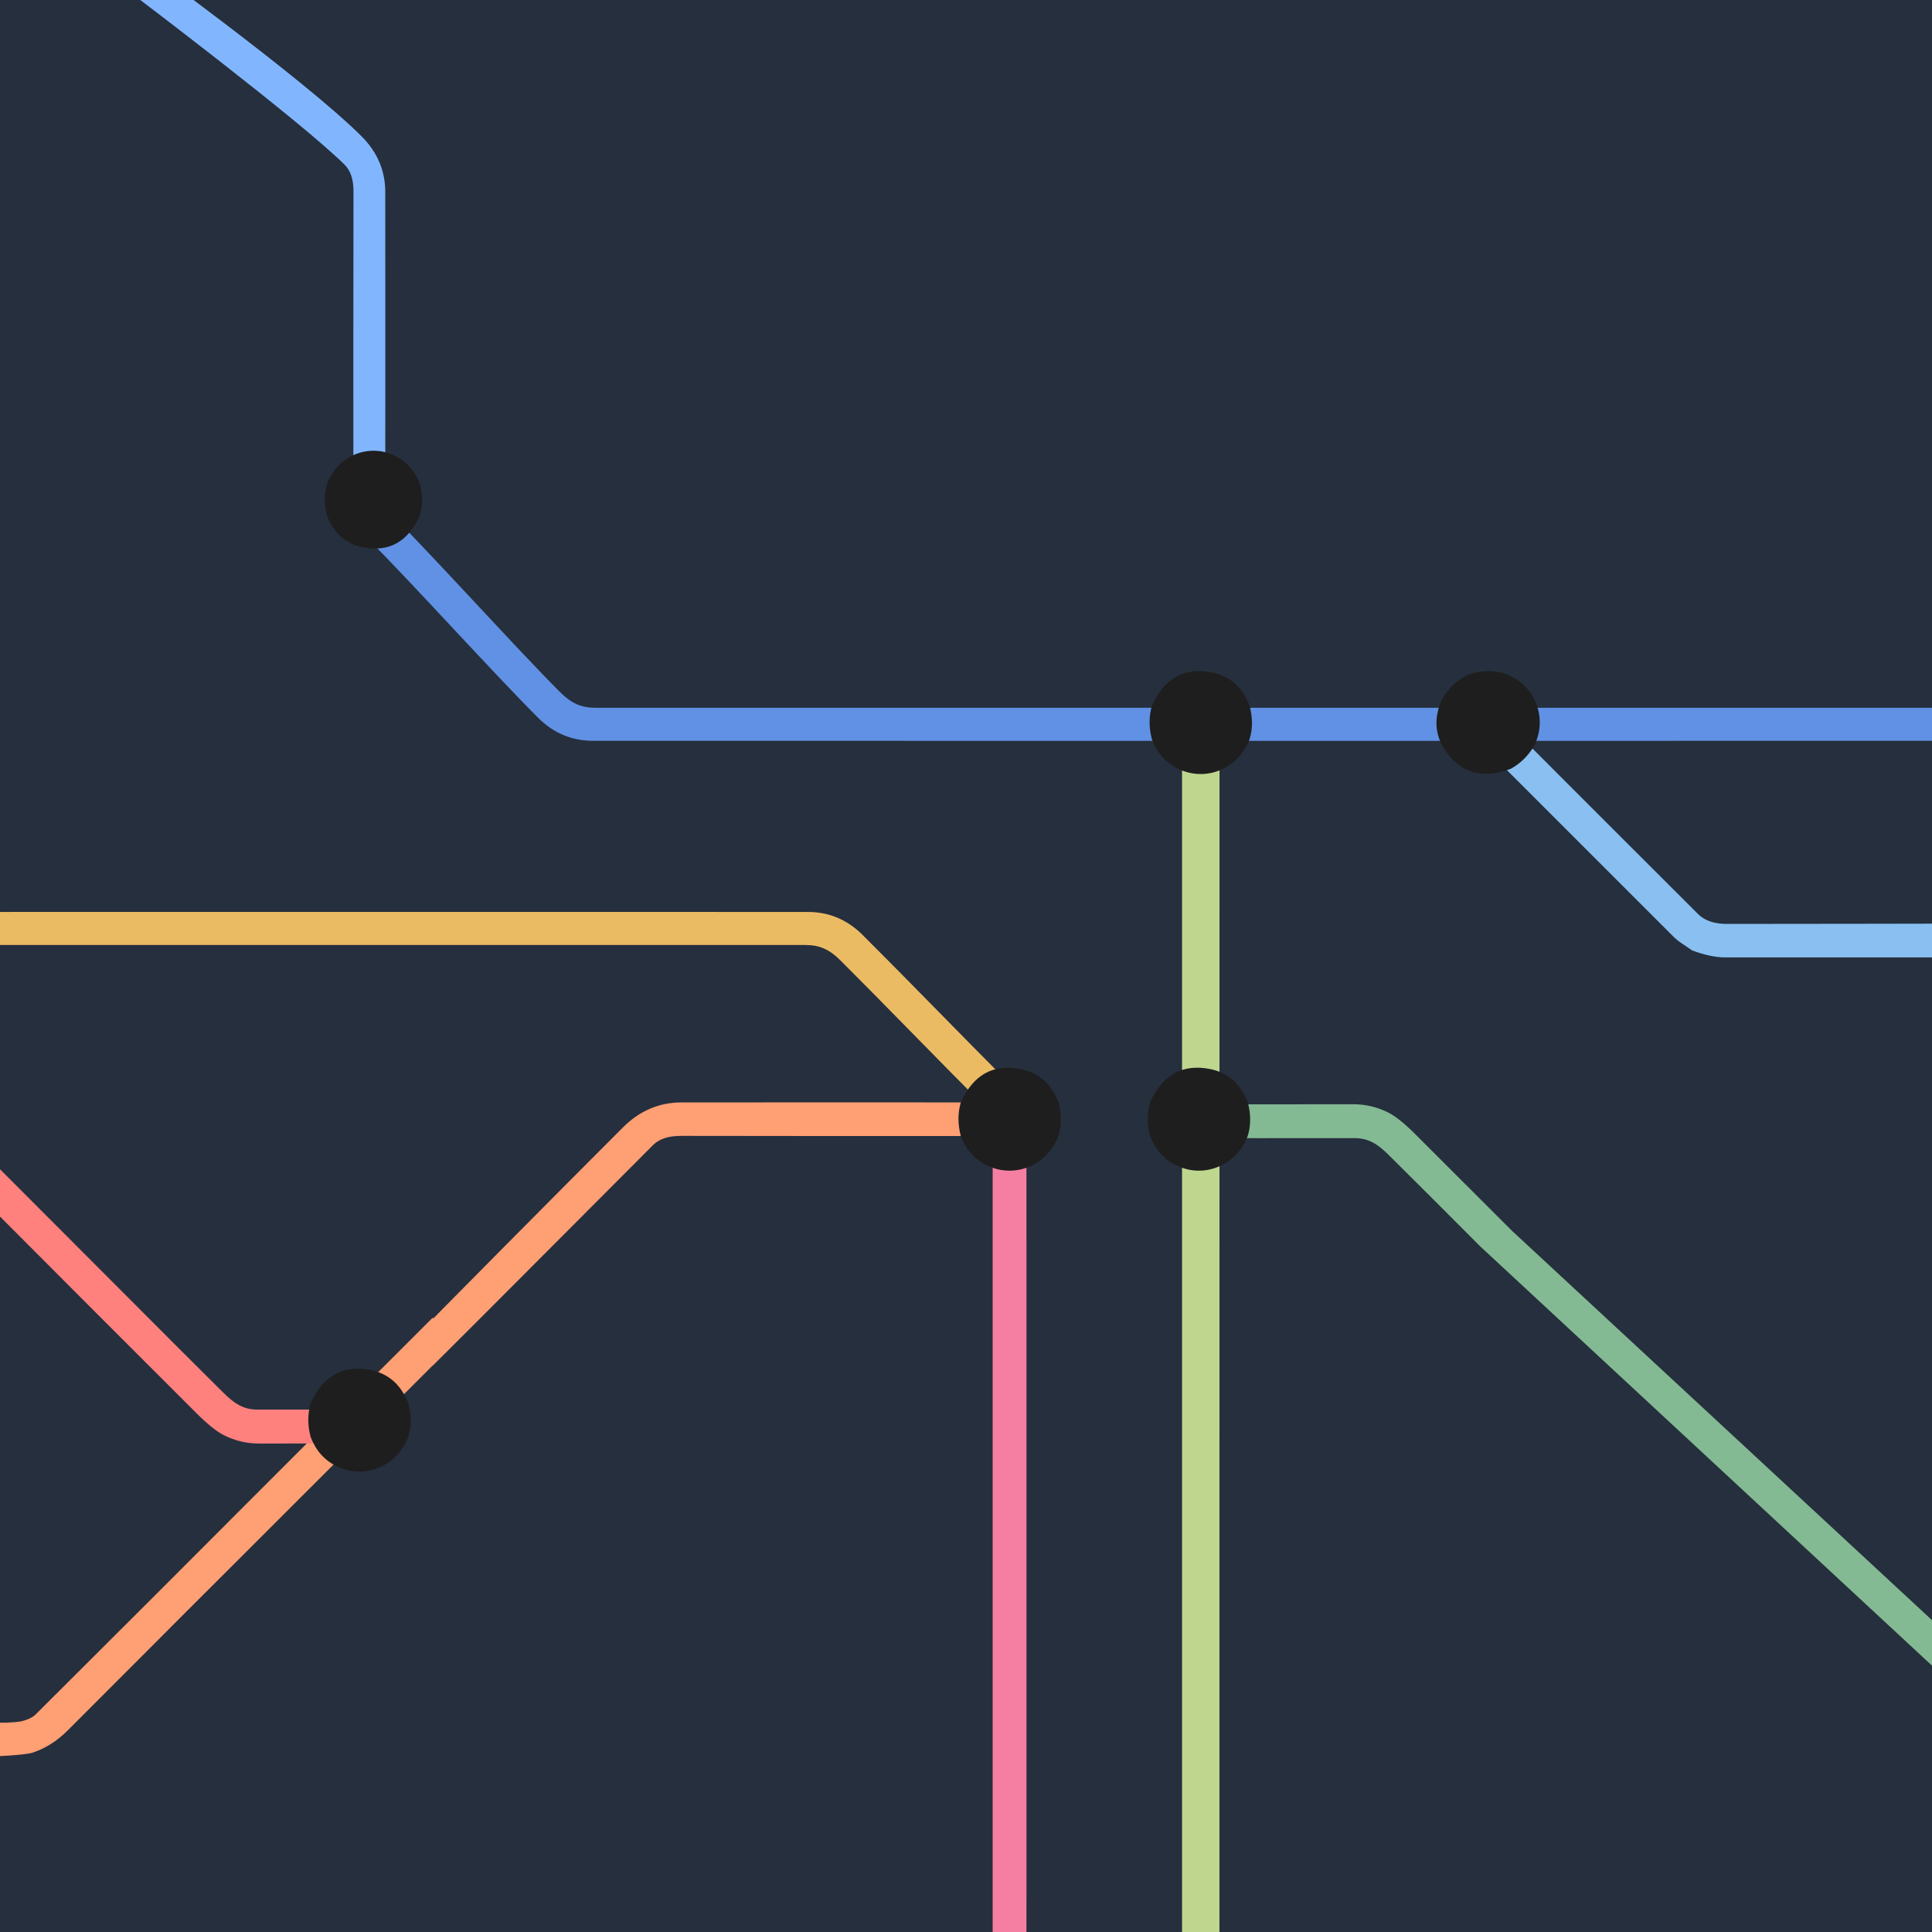
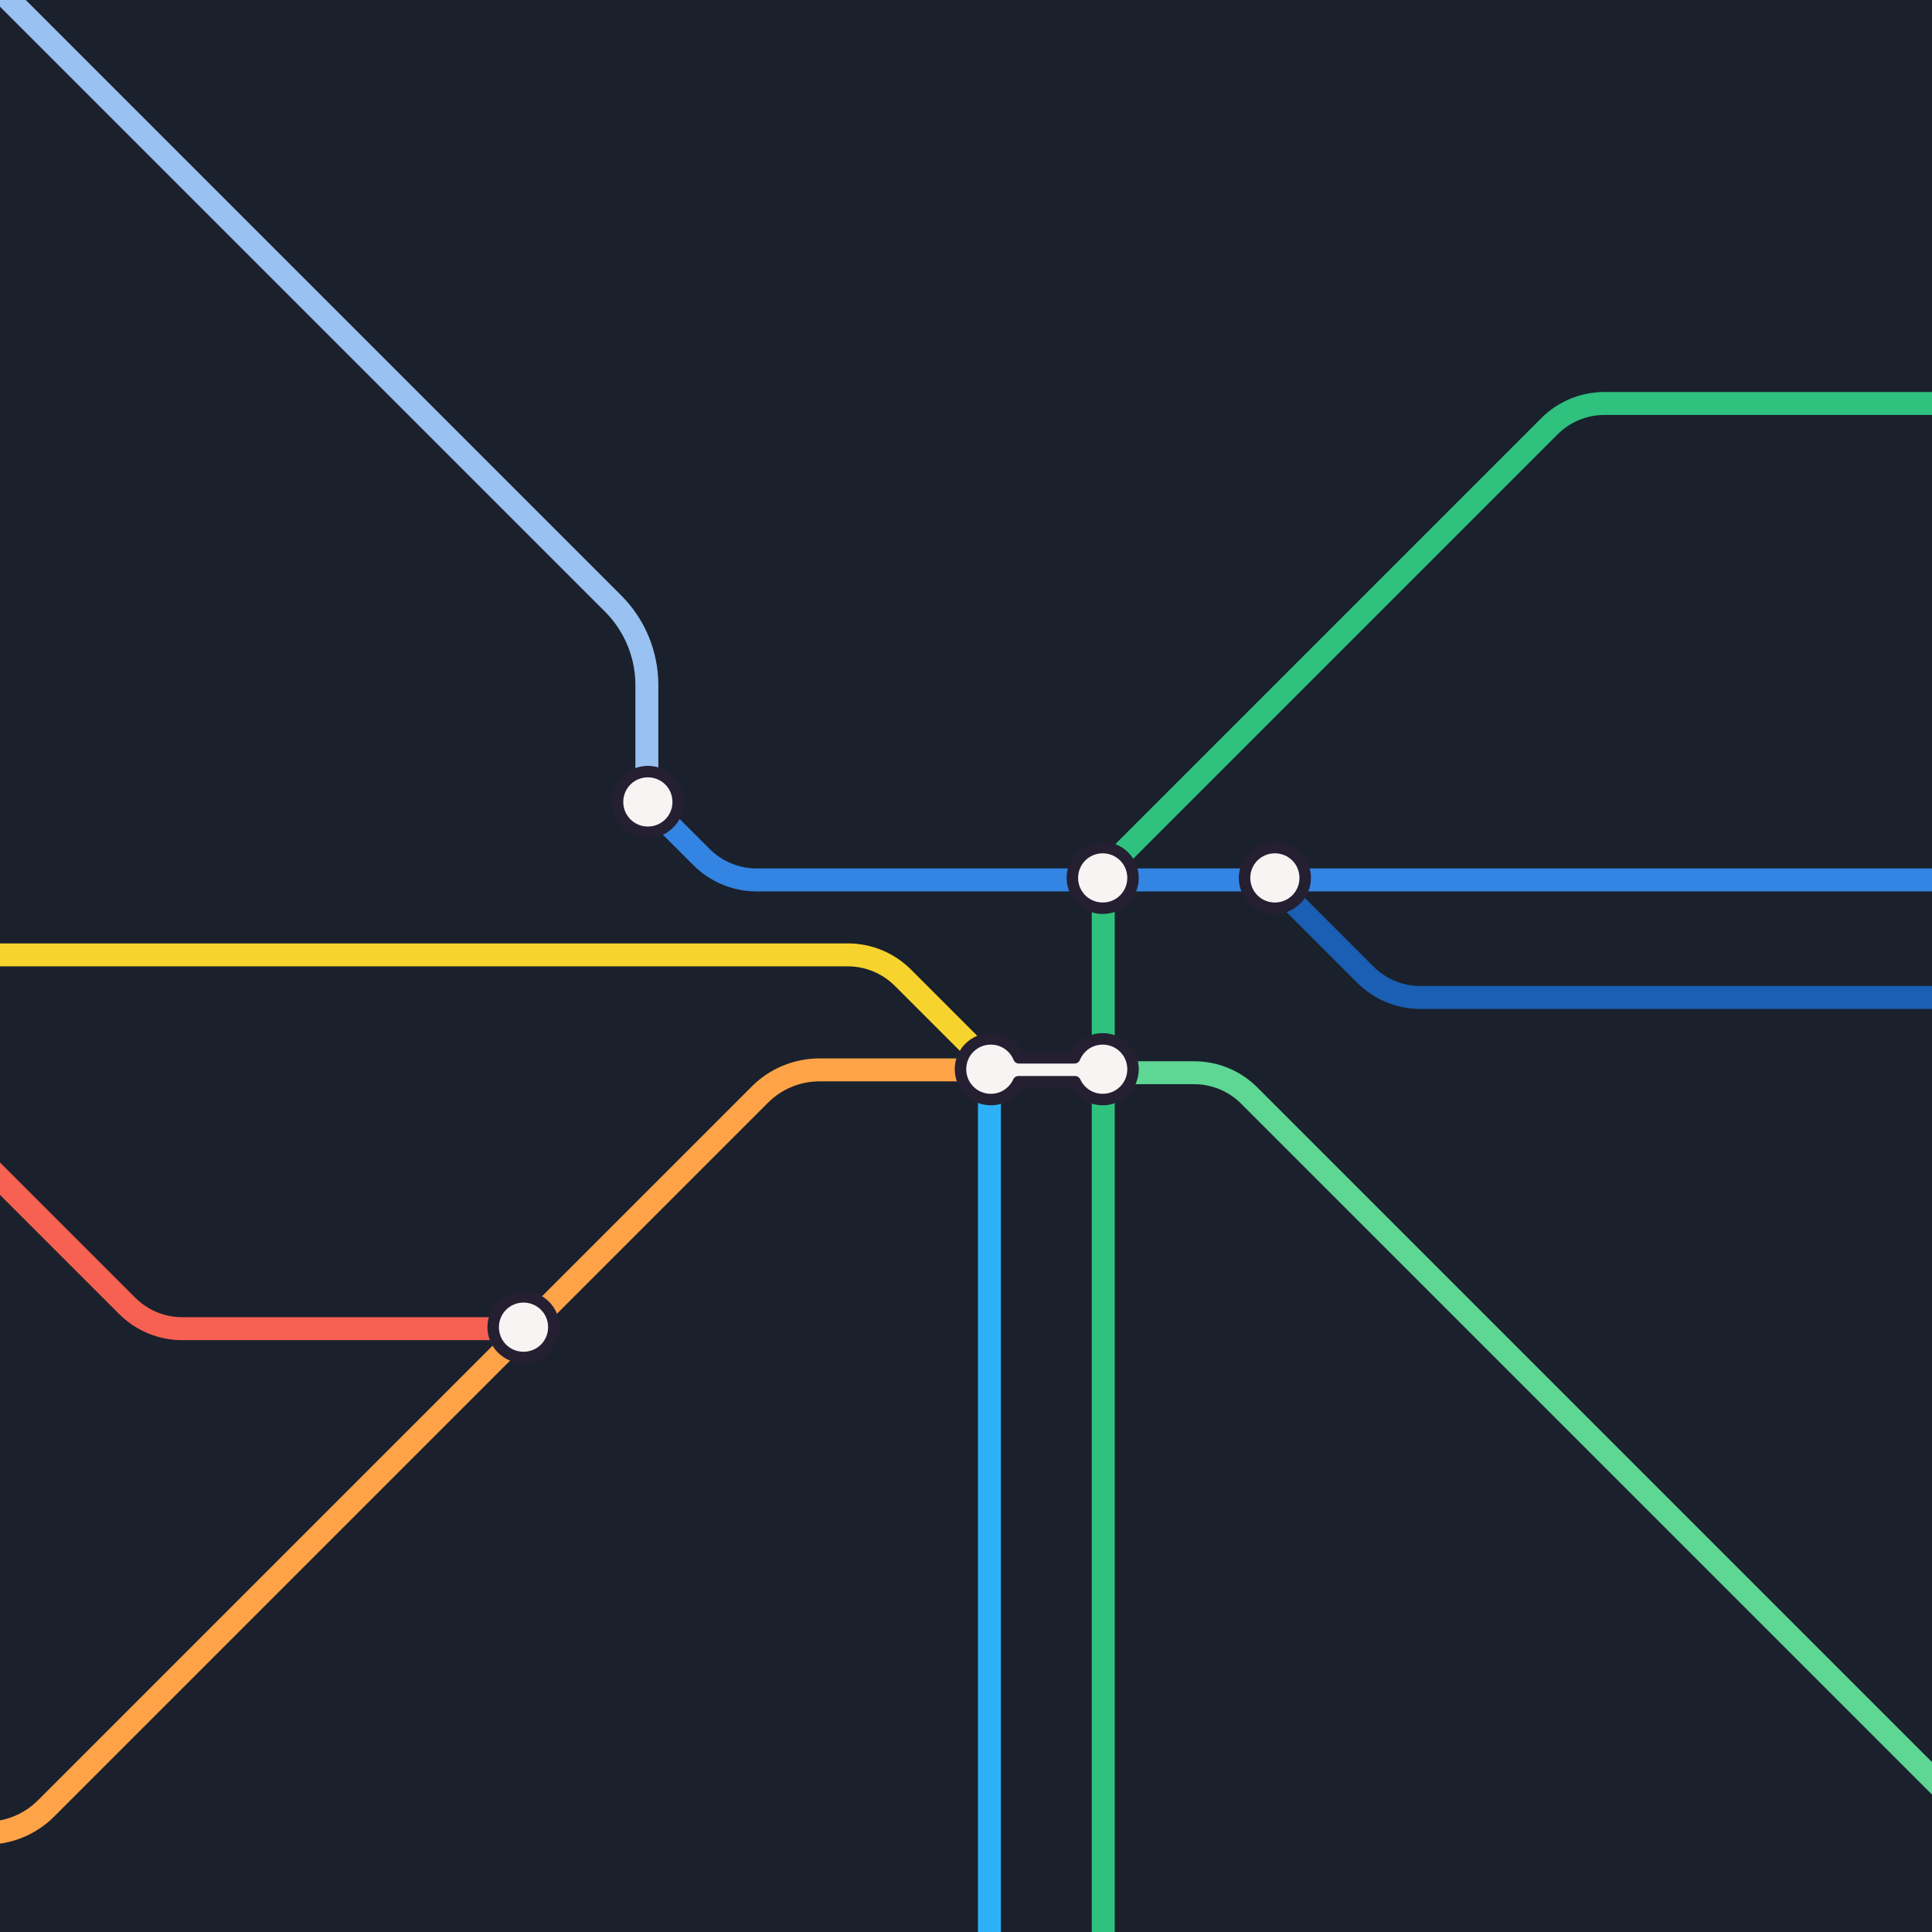
<svg xmlns="http://www.w3.org/2000/svg" version="1.1" width="4096.00" height="4096.00" viewBox="0 0 4096.0 4096.0">
-   <rect x="0" y="0" width="4096.00" height="4096.00" fill="#262f3d" />
+   <rect x="0" y="0" width="4096.00" height="4096.00" fill="#ffffff" />
  <g id="document" transform="scale(1.0 1.0) translate(2048.0 2048.0)">
-     <path d="M85.601,242.56 C-3.523,153.296 -130.673,22.216 -219.727,-66.349 C-252.114,-98.526 -290.806,-114.615 -335.805,-114.615 C-1646.78,-114.895 -2074.46,-114.615 -2074.46,-114.615 L-2074.46,-44.603 C-2074.46,-44.603 -1646.34,-44.654 -340.993,-44.549 C-309.76,-44.549 -289.269,-34.854 -265.792,-11.481 C-178.344,75.757 -52.802,205.37 34.715,293.026 L85.601,242.56 Z " fill="#ebbb64" fill-opacity="1.00" />
-     <path d="M83.711,289.245 C-113.158,289.21 -406.264,288.931 -603.064,289.245 C-650.613,289.28 -691.979,306.888 -727.16,342.07 C-854.855,469.555 -1121.5,738.7 -1177.61,796.346 L-1120.02,782.249 C-1118.71,781.926 -1117.32,782.312 -1116.37,783.266 C-1115.42,784.22 -1115.03,785.603 -1115.35,786.913 L-1130.71,847.546 C-1031.91,749.583 -759.652,475.878 -663.435,379.592 C-650.439,366.596 -630.752,360.115 -604.374,360.15 C-408.972,360.394 -116.268,360.761 81.196,360.412 L51.901,327.658 C50.259,325.807 50.294,323.99 52.006,322.208 L83.711,289.245 Z M-1130.71,745.67 L-1411.13,1025.78 L-1461.65,1076.3 C-1632.94,1248.08 -1803.09,1418.12 -1972.08,1586.41 C-1978.65,1592.98 -1988.88,1597.94 -2002.79,1601.29 C-2011.03,1603.25 -2036.12,1604.23 -2036.12,1604.23 L-2066.33,1604.23 L-2066.33,1675.97 C-2066.33,1675.97 -1995.82,1673.25 -1979.36,1667.9 C-1952.08,1659.06 -1926.99,1643.2 -1904.11,1620.32 C-1739.48,1455.27 -1575.02,1290.77 -1410.71,1126.81 L-1360.51,1076.71 L-1080.03,796.346 L-1130.71,745.67 Z " fill="#ff9f74" fill-opacity="1.00" />
-     <path d="M128.175,353.832 L56.536,354.409 C56.396,1053.29 56.536,2096.54 56.536,2096.54 L128.174,2096.54 C128.174,2096.54 128.349,1052.4 128.175,353.832 Z " fill="#f57fa2" fill-opacity="1.00" />
-     <path d="M-1204.16,1012.13 L-1204.74,940.489 C-1903.62,940.349 -803.952,940.454 -1501.82,940.489 C-1532.58,940.541 -1551.92,927.073 -1575.19,903.91 C-1638.46,841.128 -1702.69,776.967 -1767.88,711.425 L-2068.05,410.824 L-2118.05,460.924 L-1836.37,743.34 C-1768.56,811.152 -1699.88,879.768 -1630.32,949.188 C-1607.43,972.072 -1588.23,987.357 -1572.72,995.043 C-1549.42,1006.61 -1524.91,1012.39 -1499.2,1012.39 C-802.38,1012.49 -1902.73,1012.3 -1204.16,1012.13 Z " fill="#ff817e" fill-opacity="1.00" />
-     <path d="M-1265.34,-903.054 C-1176.22,-813.79 -995.599,-614.23 -906.545,-525.665 C-874.159,-493.488 -835.466,-477.4 -790.467,-477.4 C520.507,-477.12 2074.35,-477.454 2074.35,-477.454 L2074.35,-547.466 C2074.35,-547.466 520.07,-547.36 -785.279,-547.466 C-816.513,-547.466 -837.003,-557.161 -860.481,-580.534 C-947.928,-667.771 -1126.94,-865.864 -1214.46,-953.52 L-1265.34,-903.054 Z " fill="#6091e4" fill-opacity="1.00" />
-     <path d="M2060.26,-18.187 C2060.26,-18.187 1842.52,-18.138 1609.96,-18.187 C1589.65,-18.187 1566.21,-23.103 1539.63,-32.935 C1533.1,-37.481 1526.01,-42.298 1518.36,-47.387 C1511.09,-52.18 1504.52,-57.541 1498.64,-63.47 C1180.7,-381.264 1424.77,-137.169 1106.93,-455.112 L1142.87,-519.219 C1466.89,-194.903 1228.68,-433.143 1552.15,-110.012 C1566.13,-96.079 1586.64,-89.137 1613.67,-89.187 C1831.06,-89.285 2060.26,-89.78 2060.26,-89.78 L2060.26,-18.187 Z " fill="#89c0f1" fill-opacity="1.00" />
-     <path d="M-1231.21,-988.719 C-1231.17,-1175.72 -1230.91,-1454.12 -1231.21,-1641.05 C-1231.24,-1686.22 -1247.97,-1725.51 -1281.38,-1758.93 C-1402.47,-1880.22 -1773.65,-2148.49 -1773.65,-2148.49 L-1773.65,-2065.54 C-1773.65,-2065.54 -1408.48,-1789.79 -1317.02,-1698.4 C-1304.68,-1686.05 -1298.52,-1667.35 -1298.56,-1642.3 C-1298.79,-1456.7 -1299.14,-1178.67 -1298.8,-991.108 L-1267.69,-1018.93 C-1265.93,-1020.49 -1264.21,-1020.46 -1262.52,-1018.83 L-1231.21,-988.719 Z " fill="#81b6ff" fill-opacity="1.00" />
-     <path d="M526.036,293.318 L526.613,364.956 C1225.49,365.097 125.826,364.991 823.692,364.956 C854.454,364.904 873.791,378.372 897.059,401.535 C960.33,464.317 1024.56,528.479 1089.75,594.02 L2084.24,1516.89 L2134.23,1466.79 L1158.25,562.106 C1090.44,494.293 1021.75,425.677 952.19,356.257 C929.306,333.373 910.109,318.089 894.597,310.402 C871.293,298.838 846.785,293.056 821.071,293.056 C124.254,292.951 1224.6,293.144 526.036,293.318 Z " fill="#83ba93" fill-opacity="1.00" />
-     <path d="M537.301,2121.27 L537.467,-531.718 L458.026,-531.801 L458.026,2121.35 C484.479,2114.82 510.904,2114.8 537.301,2121.27 Z " fill="#bfd68f" fill-opacity="1.00" />
+     <path d="M-657.096,-383.629 C-657.073,-493.804 -656.917,-657.827 -657.096,-767.965 C-657.113,-794.573 -666.968,-817.724 -686.655,-837.411 C-757.995,-908.877 -2129.11,-2154.63 -2129.11,-2154.63 L-2129.11,-2105.76 C-2129.11,-2105.76 -761.539,-855.597 -707.654,-801.753 C-700.382,-794.476 -696.752,-783.458 -696.775,-768.701 C-696.913,-659.351 -697.115,-495.542 -696.919,-385.036 L-678.589,-401.428 C-677.548,-402.347 -676.536,-402.329 -675.54,-401.369 L-657.096,-383.629 Z " fill="#99c1f1" fill-opacity="1.00" />
+     <path d="M-2295.23,2321.17 L2292.14,2321.17 L2292.14,-2266.2 L-2295.23,-2266.2 L-2295.23,2321.17 Z " fill="#1a212c" fill-opacity="1.00" />
+     <path d="M-310.711,195.912 C-364.451,195.912 -416.014,217.271 -454.014,255.271 L-1967.66,1768.91 C-1996.54,1797.8 -2035.69,1814.02 -2076.54,1814.02 L-2292.59,1814.02 L-2292.59,1862.68 L-2076.54,1862.68 C-2022.8,1862.68 -1971.24,1841.33 -1933.24,1803.33 L-419.6,289.685 C-390.714,260.8 -351.562,244.582 -310.711,244.582 L49.682,244.582 L49.682,195.912 L-310.711,195.912 Z " fill="#ffa348" fill-opacity="1.00" />
+     <path d="M-1661.64,793.255 C-1711.85,793.255 -1760.02,773.299 -1795.52,737.797 L-2314.42,218.902 L-2280,184.488 L-1761.11,703.382 C-1734.72,729.771 -1698.96,744.585 -1661.64,744.585 L-933.25,744.587 L-933.248,793.255 L-1661.64,793.255 Z " fill="#f66151" fill-opacity="1.00" />
    <g>
-       <path d="M-1182.25,927.296 C-1197.87,887.293 -1224.96,863.624 -1263.53,856.287 C-1321.07,845.352 -1363,868.899 -1389.3,926.929 C-1396.01,949.638 -1396.06,973.448 -1389.46,998.358 C-1378.7,1026.87 -1360.43,1047.55 -1334.65,1060.41 C-1275.74,1089.75 -1206.46,1061.24 -1182.56,998.568 C-1175.65,976.907 -1175.54,953.15 -1182.25,927.296 Z " fill="#1e1e1e" fill-opacity="1.00" />
-       <path d="M196.161,289.206 C180.544,249.203 153.451,225.534 114.88,218.197 C57.339,207.262 15.415,230.809 -10.893,288.839 C-17.601,311.548 -17.653,335.358 -11.05,360.268 C-0.29,388.776 17.982,409.459 43.766,422.316 C102.67,451.663 171.95,423.155 195.846,360.478 C202.764,338.817 202.869,315.06 196.161,289.206 Z " fill="#1e1e1e" fill-opacity="1.00" />
-       <path d="M1008.77,-564.737 C991.523,-525.408 993.944,-489.513 1016.03,-457.052 C1048.98,-408.632 1095.28,-395.637 1154.92,-418.069 C1175.72,-429.383 1192.59,-446.182 1205.54,-468.465 C1218.08,-496.232 1219.79,-523.778 1210.65,-551.1 C1189.75,-613.503 1120.6,-642.333 1059.39,-614.911 C1039.18,-604.486 1022.3,-587.761 1008.77,-564.737 Z " fill="#1e1e1e" fill-opacity="1.00" />
-       <path d="M-1354.75,-954.959 C-1339.92,-916.962 -1314.19,-894.48 -1277.55,-887.511 C-1222.89,-877.124 -1183.07,-899.491 -1158.08,-954.611 C-1151.71,-976.181 -1151.66,-998.797 -1157.94,-1022.46 C-1168.16,-1049.54 -1185.51,-1069.18 -1210,-1081.39 C-1265.95,-1109.27 -1331.76,-1082.19 -1354.46,-1022.66 C-1361.03,-1002.08 -1361.13,-979.516 -1354.75,-954.959 Z " fill="#1e1e1e" fill-opacity="1.00" />
-       <path d="M597.502,289.207 C581.886,249.204 554.792,225.534 516.222,218.197 C458.681,207.262 416.756,230.809 390.449,288.84 C383.741,311.549 383.688,335.358 390.291,360.268 C401.052,388.777 419.324,409.459 445.107,422.316 C504.011,451.663 573.291,423.155 597.188,360.478 C604.105,338.817 604.21,315.06 597.502,289.207 Z " fill="#1e1e1e" fill-opacity="1.00" />
-       <path d="M601.332,-551.682 C585.715,-591.685 558.622,-615.355 520.052,-622.691 C462.51,-633.627 420.586,-610.079 394.278,-552.049 C387.571,-529.34 387.518,-505.53 394.121,-480.62 C404.882,-452.112 423.154,-431.429 448.937,-418.572 C507.841,-389.225 577.121,-417.734 601.018,-480.411 C607.935,-502.072 608.04,-525.829 601.332,-551.682 Z " fill="#1e1e1e" fill-opacity="1.00" />
+       <path d="M-938.099,830.024 C-902.556,830.024 -873.791,801.254 -873.791,765.715 C-873.791,730.175 -902.556,701.406 -938.099,701.406 C-973.637,701.406 -1002.41,730.175 -1002.41,765.715 C-1002.41,801.254 -973.637,830.024 -938.099,830.024 Z " fill="#f6f5f4" fill-opacity="1.00" />
+       <path d="M-938.1,689.239 C-980.204,689.239 -1014.58,723.609 -1014.58,765.715 C-1014.58,807.821 -980.204,842.191 -938.1,842.191 C-895.991,842.191 -861.623,807.82 -861.623,765.715 C-861.623,723.61 -895.991,689.239 -938.1,689.239 Z M-938.1,713.573 C-909.123,713.573 -885.958,736.741 -885.958,765.715 C-885.958,794.689 -909.123,817.857 -938.1,817.857 C-967.07,817.857 -990.241,794.687 -990.241,765.715 C-990.241,736.743 -967.07,713.573 -938.1,713.573 Z " fill="#241f31" fill-opacity="1.00" />
+     </g>
+     <path d="M-730.934,-785.627 C-680.56,-735.253 -652.249,-666.905 -652.249,-595.665 L-652.249,-385.086 L-700.918,-385.086 L-700.918,-595.665 C-700.918,-654.016 -724.088,-709.952 -765.349,-751.213 L-2073.47,-2059.34 L-2039.06,-2093.75 L-730.934,-785.627 Z " fill="#99c1f1" fill-opacity="1.00" />
+     <path d="M2292.14,-158.174 L2292.14,-206.843 L-443.977,-206.844 C-481.296,-206.844 -517.061,-221.658 -543.45,-248.047 L-656.77,-361.367 L-691.184,-326.953 L-577.864,-213.632 C-542.361,-178.13 -494.185,-158.174 -443.977,-158.174 L2292.14,-158.174 Z " fill="#3484e4" fill-opacity="1.00" />
+     <g>
+       <path d="M-674.476,-283.52 C-638.933,-283.52 -610.167,-312.29 -610.167,-347.83 C-610.167,-383.369 -638.933,-412.138 -674.476,-412.138 C-710.013,-412.138 -738.785,-383.369 -738.785,-347.83 C-738.785,-312.29 -710.013,-283.52 -674.476,-283.52 Z " fill="#f6f5f4" fill-opacity="1.00" />
+       <path d="M-674.476,-424.305 C-716.58,-424.305 -750.952,-389.936 -750.952,-347.83 C-750.952,-305.724 -716.58,-271.353 -674.476,-271.353 C-632.367,-271.353 -597.999,-305.725 -597.999,-347.83 C-597.999,-389.934 -632.367,-424.305 -674.476,-424.305 Z M-674.476,-399.971 C-645.499,-399.971 -622.335,-376.803 -622.335,-347.83 C-622.335,-318.856 -645.499,-295.687 -674.476,-295.687 C-703.446,-295.687 -726.617,-318.857 -726.617,-347.83 C-726.617,-376.802 -703.446,-399.971 -674.476,-399.971 Z " fill="#241f31" fill-opacity="1.00" />
+     </g>
+     <path d="M290.615,201.948 L290.615,250.618 L483.75,250.618 C521.069,250.618 556.834,265.432 583.223,291.821 L2116.06,1824.65 L2150.47,1790.24 L617.637,257.406 C582.134,221.904 533.958,201.948 483.75,201.948 L290.615,201.948 Z " fill="#5ed694" fill-opacity="1.00" />
+     <path d="M266.608,-182.509 L266.608,2076.54 L315.276,2076.54 L315.276,-182.509 L266.608,-182.509 Z " fill="#2ec27e" fill-opacity="1.00" />
+     <path d="M-2295.23,-47.89 L-2295.23,0.779 L-250.489,0.779 C-213.17,0.779 -177.405,15.594 -151.016,41.982 L43.419,236.418 L77.834,202.004 L-116.602,7.568 C-152.104,-27.934 -200.281,-47.89 -250.489,-47.89 L-2295.23,-47.89 Z " fill="#f6d32d" fill-opacity="1.00" />
+     <path d="M25.348,220.247 L25.348,2076.54 L74.016,2076.54 L74.017,220.247 L25.348,220.247 Z " fill="#2db1f6" fill-opacity="1.00" />
+     <g>
+       <path d="M52.636,154.507 C17.098,154.507 -11.674,183.277 -11.674,218.816 C-11.674,254.355 17.098,283.126 52.636,283.126 C78.702,283.126 101.107,267.643 111.21,245.373 L231.245,245.373 C241.349,267.642 263.755,283.126 289.818,283.126 C325.361,283.126 354.126,254.355 354.126,218.816 C354.126,183.277 325.361,154.507 289.818,154.507 C262.822,154.507 239.746,171.117 230.205,194.676 L112.25,194.676 C102.711,171.116 79.636,154.507 52.636,154.507 Z " fill="#f6f5f4" fill-opacity="1.00" />
+       <path d="M52.636,142.339 C10.532,142.339 -23.842,176.711 -23.842,218.817 C-23.842,260.923 10.532,295.294 52.636,295.294 C80.652,295.294 105.223,280.133 118.527,257.541 L223.929,257.541 C237.235,280.132 261.805,295.294 289.818,295.294 C331.927,295.294 366.293,260.921 366.293,218.817 C366.293,176.712 331.926,142.339 289.818,142.339 C260.818,142.339 235.51,158.583 222.566,182.509 L119.889,182.509 C106.946,158.583 81.639,142.339 52.636,142.339 Z M52.636,166.673 C74.646,166.673 93.248,180.166 100.972,199.243 C102.833,203.836 107.293,206.843 112.25,206.843 L230.205,206.843 C235.161,206.843 239.623,203.837 241.483,199.243 C249.209,180.166 267.813,166.673 289.818,166.673 C318.795,166.673 341.958,189.843 341.958,218.817 C341.958,247.79 318.795,270.96 289.818,270.959 C268.574,270.959 250.51,258.384 242.325,240.345 C240.352,235.998 236.019,233.206 231.246,233.206 L111.21,233.206 C106.436,233.206 102.102,235.998 100.13,240.346 C91.946,258.385 73.884,270.96 52.636,270.959 C23.666,270.959 0.493,247.789 0.493,218.817 C0.493,189.845 23.666,166.673 52.636,166.673 L52.636,166.673 Z " fill="#241f31" fill-opacity="1.00" />
+     </g>
+     <path d="M2292.14,-1216.95 L2292.14,-1168.29 L1353.61,-1168.29 C1316.29,-1168.29 1280.53,-1153.47 1254.14,-1127.08 L309.391,-182.333 L274.976,-216.747 L1219.73,-1161.5 C1255.23,-1197 1303.4,-1216.95 1353.61,-1216.95 L2292.14,-1216.95 Z " fill="#2ec27e" fill-opacity="1.00" />
+     <g>
+       <path d="M289.817,-122.45 C325.36,-122.45 354.126,-151.219 354.126,-186.758 C354.126,-222.298 325.36,-251.068 289.817,-251.068 C254.28,-251.068 225.509,-222.298 225.509,-186.758 C225.509,-151.219 254.28,-122.45 289.817,-122.45 Z " fill="#f6f5f4" fill-opacity="1.00" />
+       <path d="M289.818,-263.235 C247.714,-263.235 213.341,-228.865 213.341,-186.758 C213.341,-144.652 247.714,-110.283 289.818,-110.283 C331.926,-110.283 366.293,-144.654 366.293,-186.758 C366.293,-228.863 331.926,-263.235 289.818,-263.235 Z M289.818,-238.901 C318.795,-238.901 341.959,-215.732 341.959,-186.758 C341.959,-157.785 318.795,-134.617 289.818,-134.617 C260.847,-134.617 237.676,-157.786 237.676,-186.758 C237.676,-215.731 260.847,-238.901 289.818,-238.901 Z " fill="#241f31" fill-opacity="1.00" />
+     </g>
+     <path d="M963.375,91.1 C913.167,91.1 864.991,71.144 829.488,35.641 L635.053,-158.794 L669.467,-193.208 L863.902,1.227 C890.291,27.616 926.056,42.43 963.375,42.43 L2292.14,42.43 L2292.14,91.1 L963.375,91.1 Z " fill="#1a5fb4" fill-opacity="1.00" />
+     <g>
+       <path d="M654.835,-122.45 C690.378,-122.45 719.144,-151.219 719.144,-186.758 C719.144,-222.298 690.378,-251.068 654.835,-251.068 C619.298,-251.068 590.526,-222.298 590.526,-186.758 C590.526,-151.219 619.298,-122.45 654.835,-122.45 Z " fill="#f6f5f4" fill-opacity="1.00" />
+       <path d="M654.835,-263.235 C612.731,-263.235 578.359,-228.865 578.359,-186.758 C578.359,-144.652 612.731,-110.283 654.835,-110.283 C696.944,-110.283 731.311,-144.654 731.311,-186.758 C731.311,-228.863 696.944,-263.235 654.835,-263.235 Z M654.835,-238.901 C683.813,-238.901 706.977,-215.732 706.977,-186.758 C706.977,-157.785 683.813,-134.617 654.835,-134.617 C625.865,-134.617 602.693,-157.786 602.693,-186.758 C602.693,-215.731 625.865,-238.901 654.835,-238.901 Z " fill="#241f31" fill-opacity="1.00" />
    </g>
  </g>
</svg>
